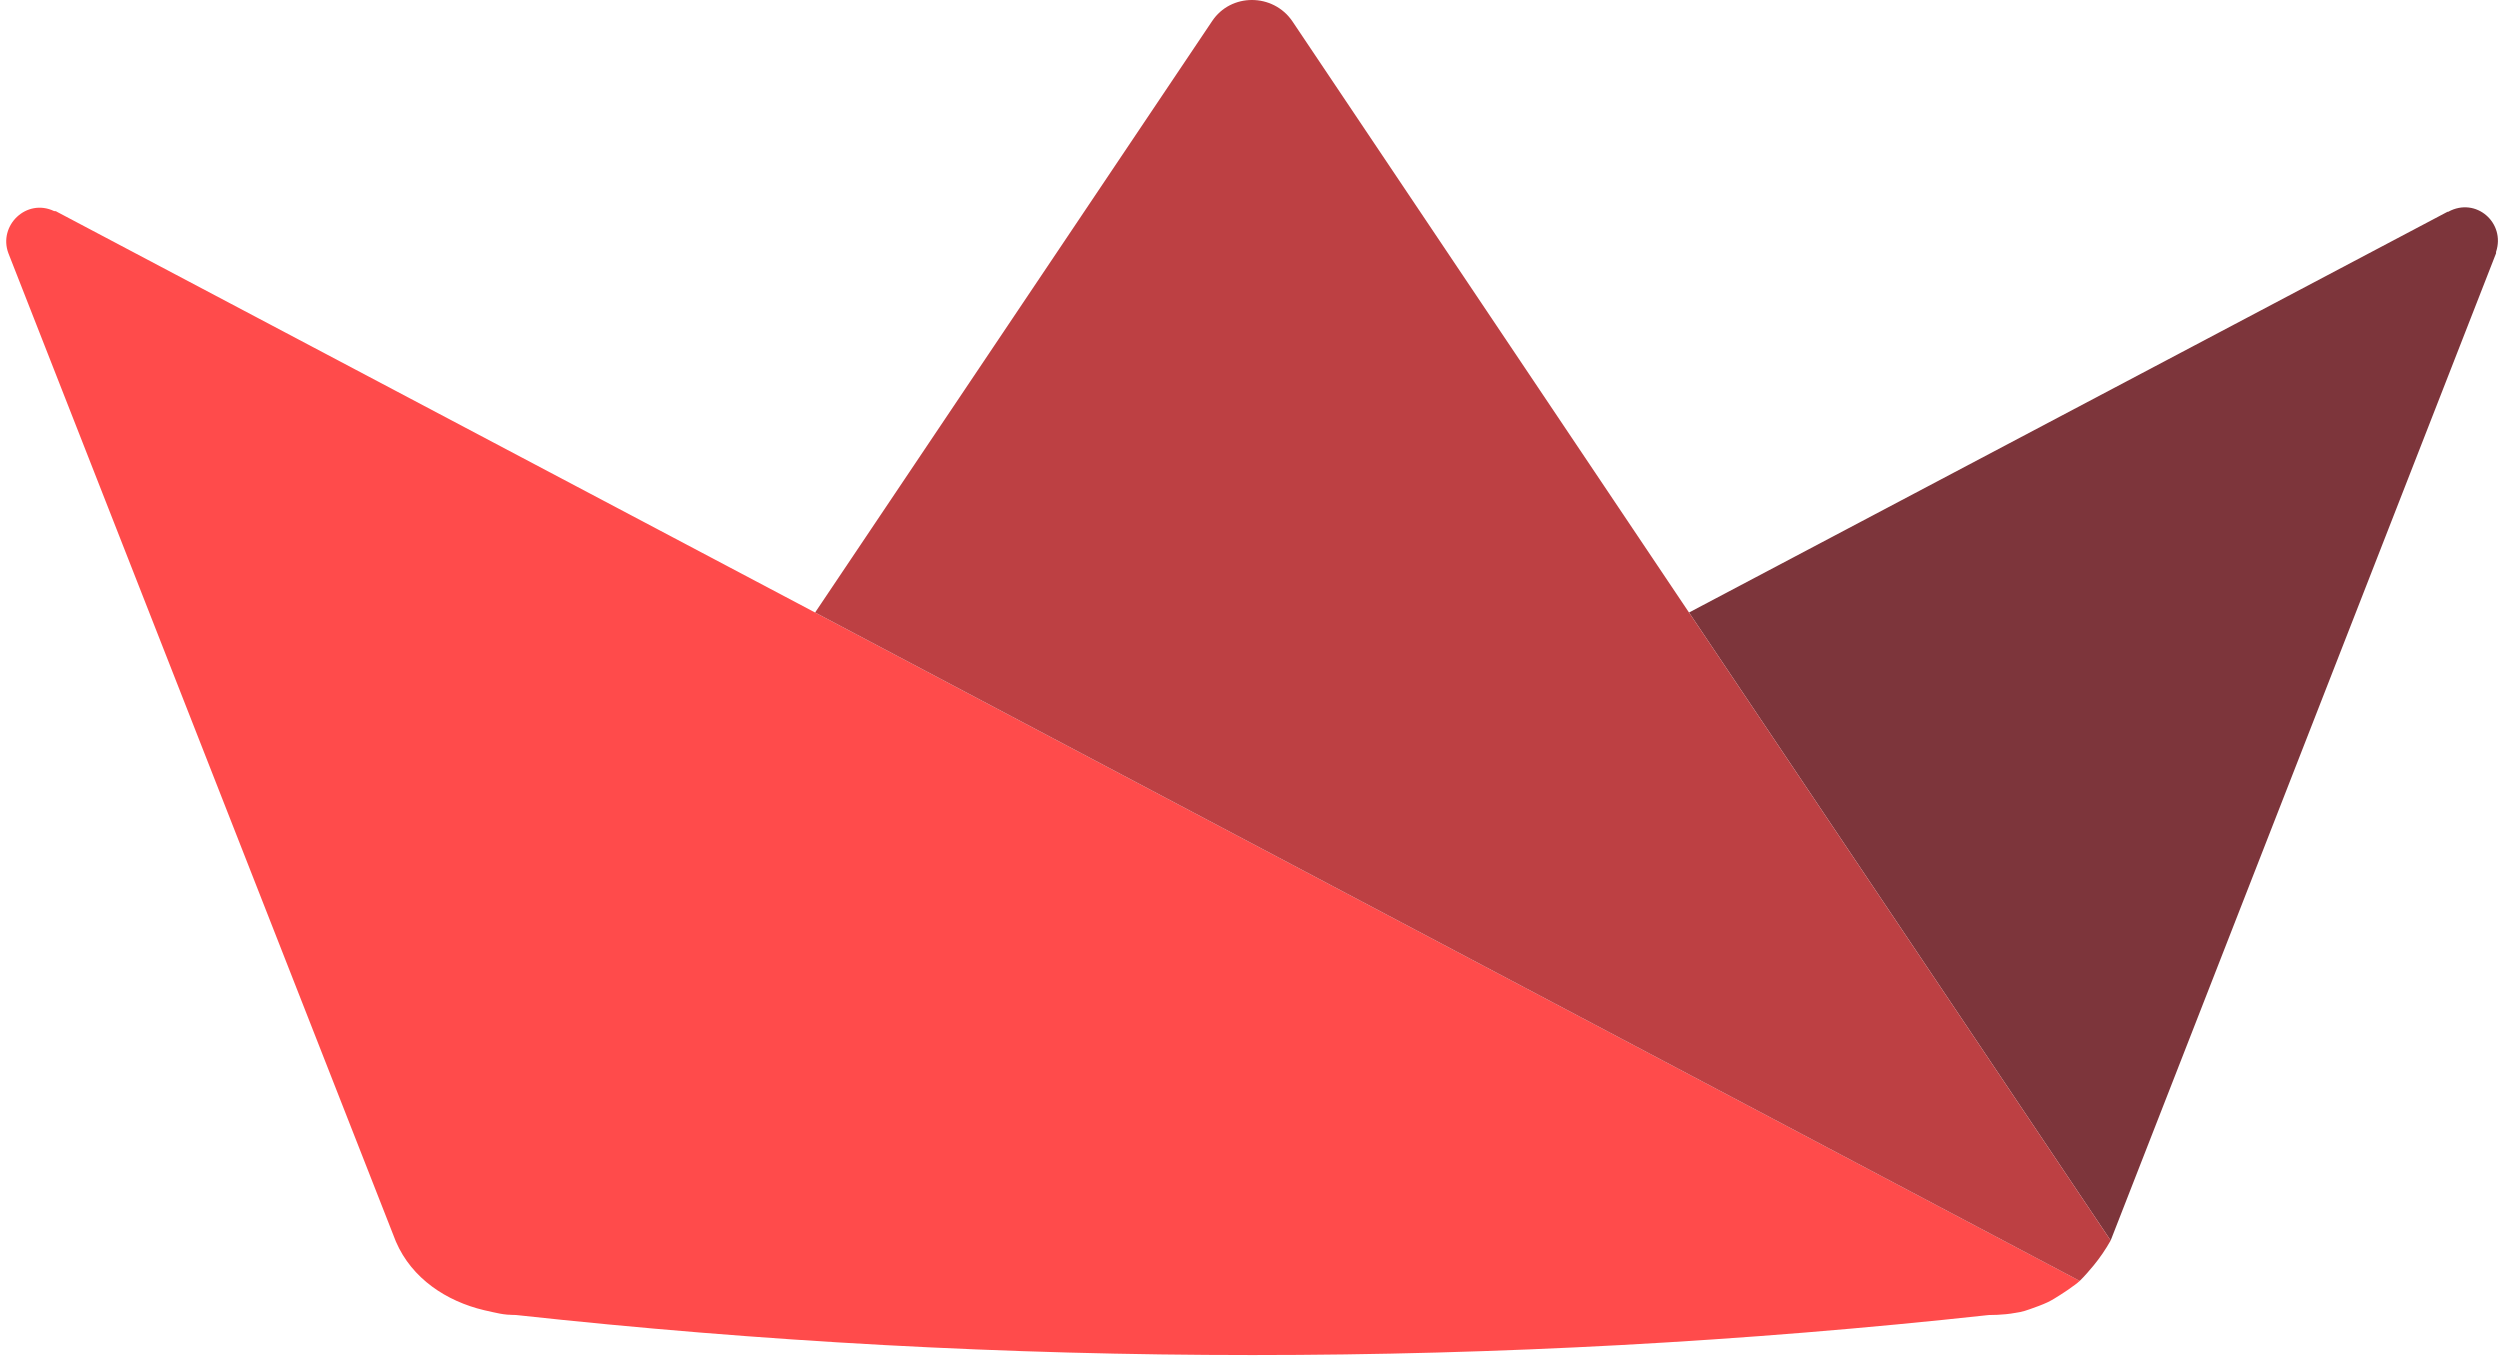
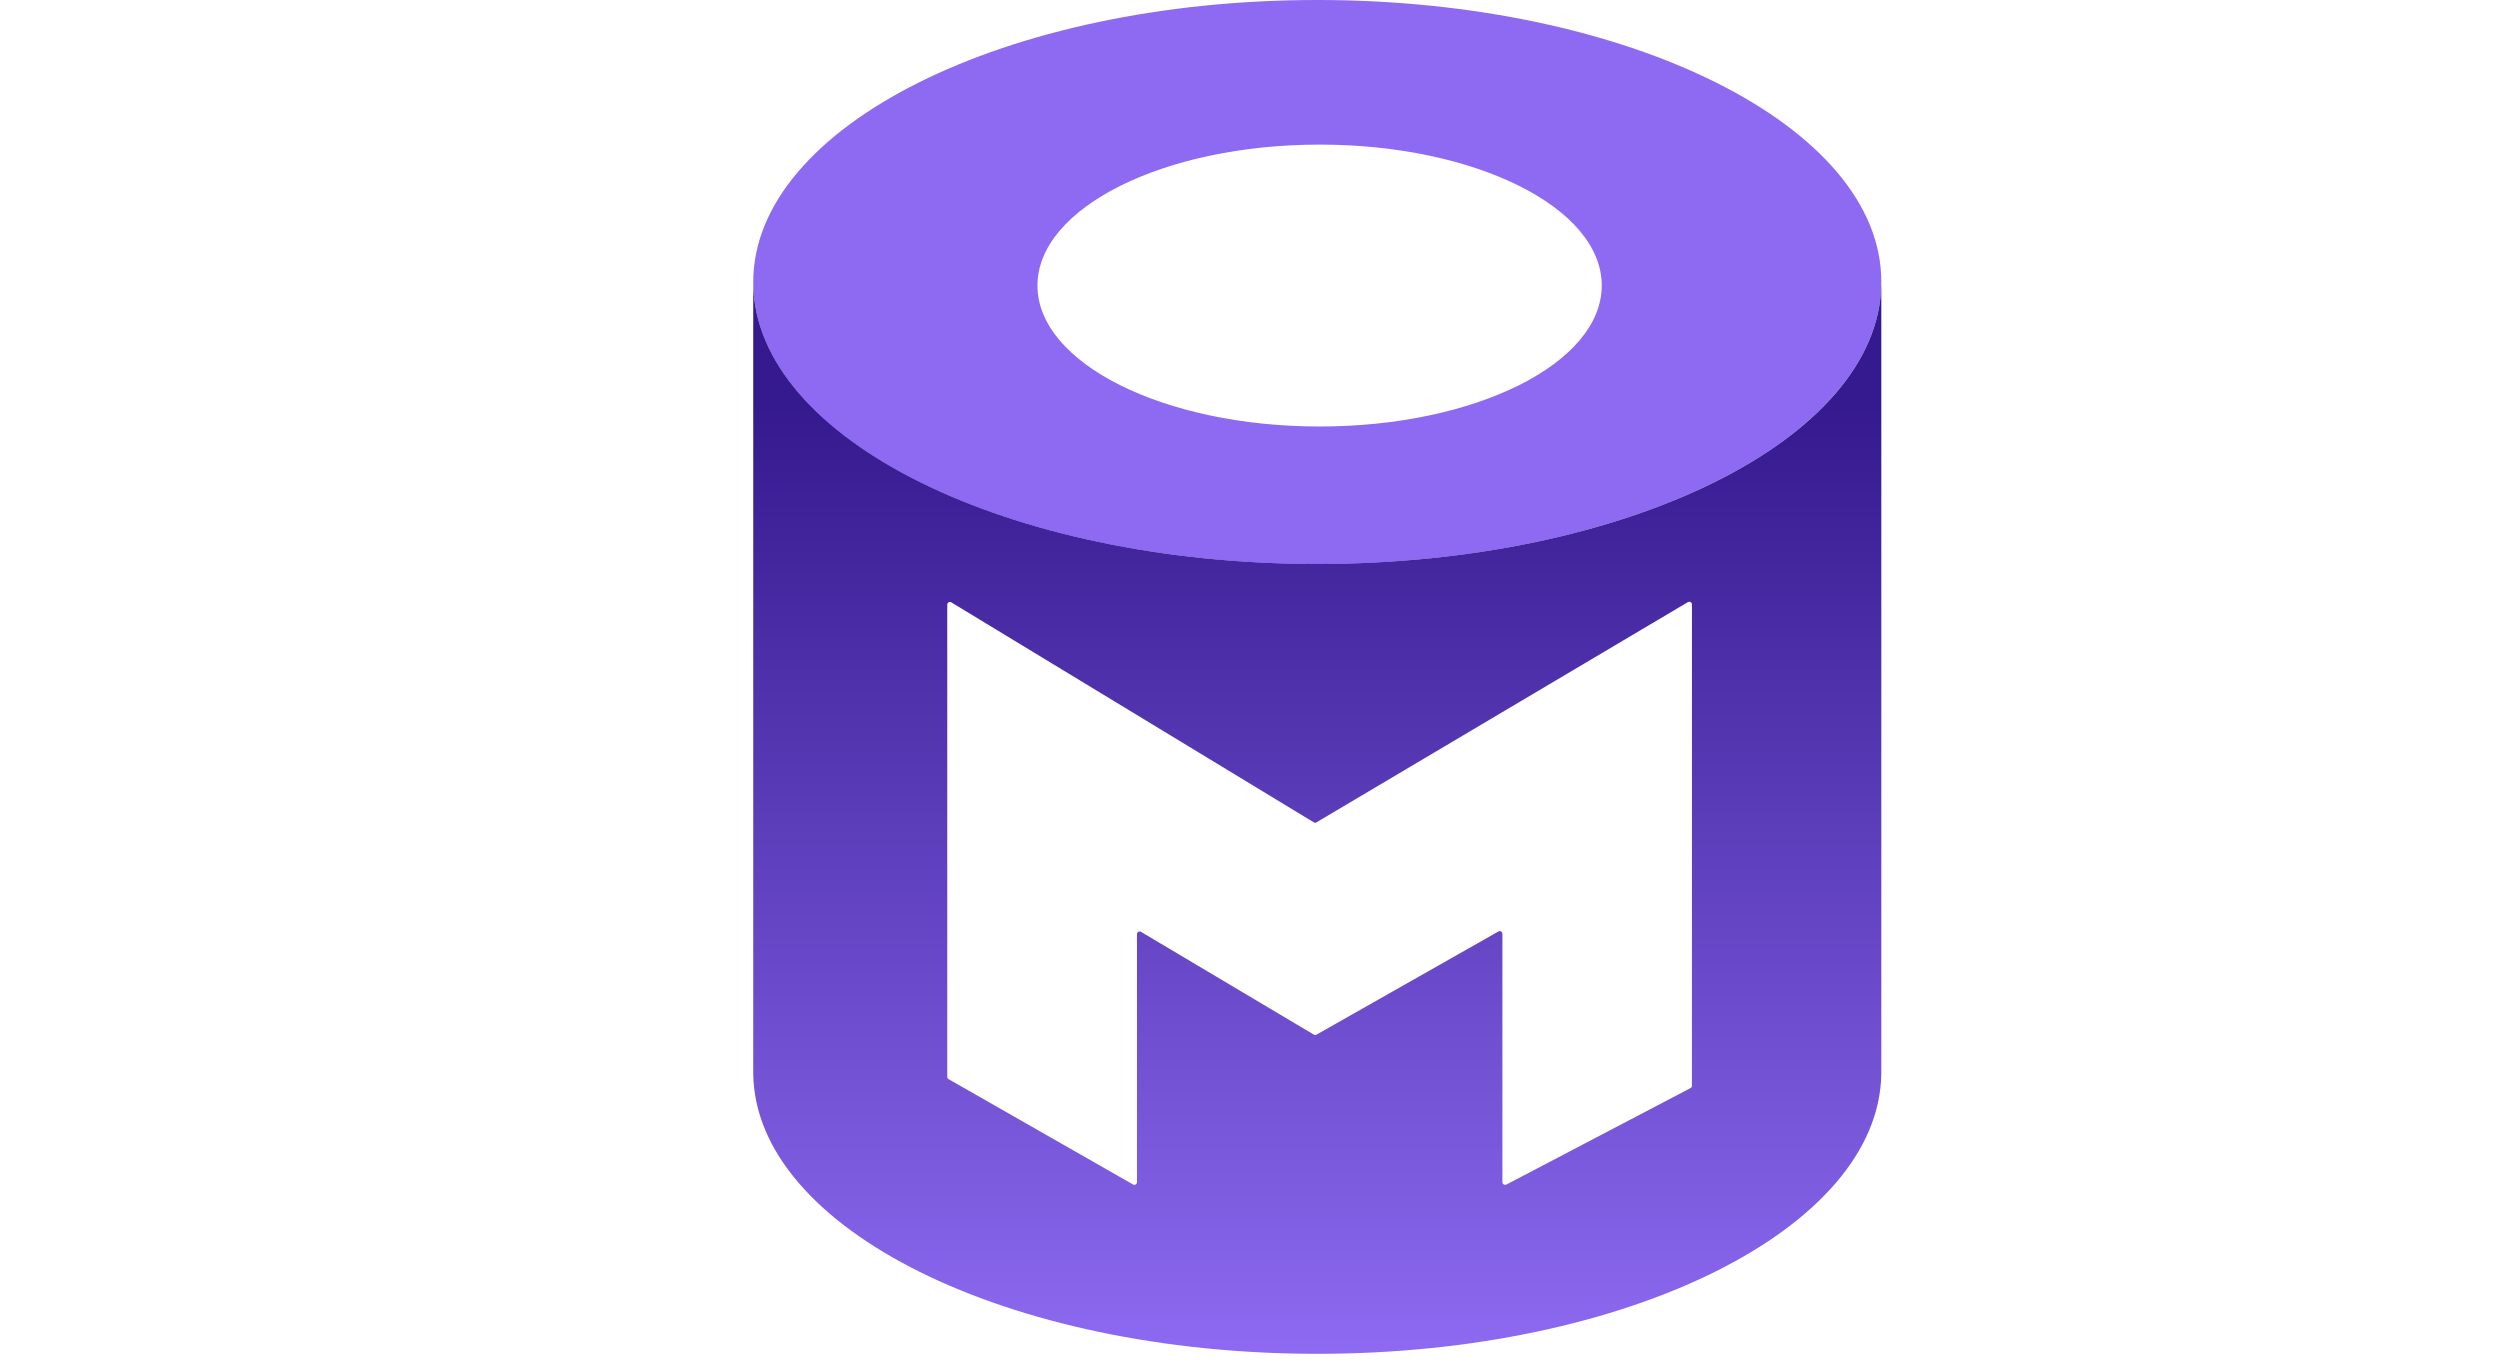
- <svg xmlns="http://www.w3.org/2000/svg" width="301" height="165" fill="none" alt="Streamlit Logo. Click to go back to the home page." viewBox="0 0 301 165" class="max-h-5 w-auto">
-   <path d="M150.731 101.547l-52.592-27.8-91.292-48.25c-.084-.083-.25-.083-.334-.083-3.333-1.584-6.75 1.75-5.5 5.083L47.53 149.139l.008.025c.05.117.092.233.142.35 1.909 4.425 6.075 7.158 10.609 8.233.383.084.657.159 1.117.251.459.102 1.1.241 1.65.283.09.008.174.008.266.016h.067c.066.009.133.009.2.017h.091c.059.008.125.008.184.008h.108c.067.009.133.009.2.009a817.728 817.728 0 00177.259 0c.708 0 1.4-.034 2.066-.1l.634-.075c.025-.009.058-.009.083-.017.142-.017.283-.042.425-.067.208-.025.417-.066.625-.108.417-.092.606-.158 1.172-.353.565-.194 1.504-.534 2.091-.817.588-.283.995-.555 1.487-.863a26.566 26.566 0 001.774-1.216c.253-.194.426-.318.609-.493l-.1-.058-99.566-52.617z" fill="#FF4B4B" />
-   <path d="M294.766 25.498h-.083l-91.326 48.25 50.767 75.609 46.4-118.859v-.167c1.167-3.5-2.416-6.666-5.758-4.833" fill="#7D353B" />
-   <path d="M155.598 2.556c-2.334-3.409-7.417-3.409-9.667 0L98.139 73.748l52.592 27.8 99.667 52.674c.626-.613 1.128-1.21 1.658-1.841a20.98 20.98 0 002.067-3.025l-50.767-75.608-47.758-71.192z" fill="#BD4043" />
+ <svg xmlns="http://www.w3.org/2000/svg" version="1.1" id="Layer_1" x="0px" y="0px" viewBox="0 0 301 165" style="enable-background:new 0 0 301 165;" xml:space="preserve">
+   <style type="text/css">
+ 	.st0{fill-rule:evenodd;clip-rule:evenodd;fill:#8D6AF1;}
+ 	.st1{fill-rule:evenodd;clip-rule:evenodd;fill:url(#SVGID_1_);}
+ </style>
+   <path class="st0" d="M158.6,67.91c37.5,0,67.91-15.22,67.91-33.97C226.54,15.22,196.13,0,158.6,0c-37.5,0-67.91,15.22-67.91,33.97  S121.1,67.91,158.6,67.91z M158.88,51.35c18.75,0,33.97-7.61,33.97-16.97c0-9.39-15.22-16.97-33.97-16.97s-33.97,7.61-33.97,16.97  S140.13,51.35,158.88,51.35z" />
+   <linearGradient id="SVGID_1_" gradientUnits="userSpaceOnUse" x1="158.598" y1="-300.384" x2="158.598" y2="-186.284" gradientTransform="matrix(1 0 0 1 0 349.2835)">
+     <stop offset="0" style="stop-color:#35198E" />
+     <stop offset="1" style="stop-color:#8D6AF1" />
+   </linearGradient>
+   <path class="st1" d="M90.69,34.22L90.69,34.22c0.29,18.62,30.59,33.68,67.91,33.68c37.34,0,67.62-15.06,67.91-33.68l0,0v95.09l0,0  C226.22,147.94,195.94,163,158.6,163s-67.62-15.06-67.91-33.68l0,0V34.22z M136.89,142.34v-29.86c0-0.25,0.25-0.41,0.48-0.29  l20.82,12.38c0.1,0.06,0.22,0.06,0.32,0l21.9-12.42c0.22-0.13,0.48,0.03,0.48,0.29v29.89c0,0.25,0.25,0.38,0.48,0.29L203.55,131  c0.1-0.06,0.16-0.16,0.16-0.29V72.78c0-0.25-0.25-0.41-0.48-0.29L158.5,99.01c-0.1,0.06-0.22,0.06-0.32,0l-43.65-26.49  c-0.22-0.13-0.48,0.03-0.48,0.29v56.83c0,0.13,0.06,0.22,0.16,0.29l22.19,12.67C136.6,142.75,136.89,142.59,136.89,142.34z" />
</svg>
